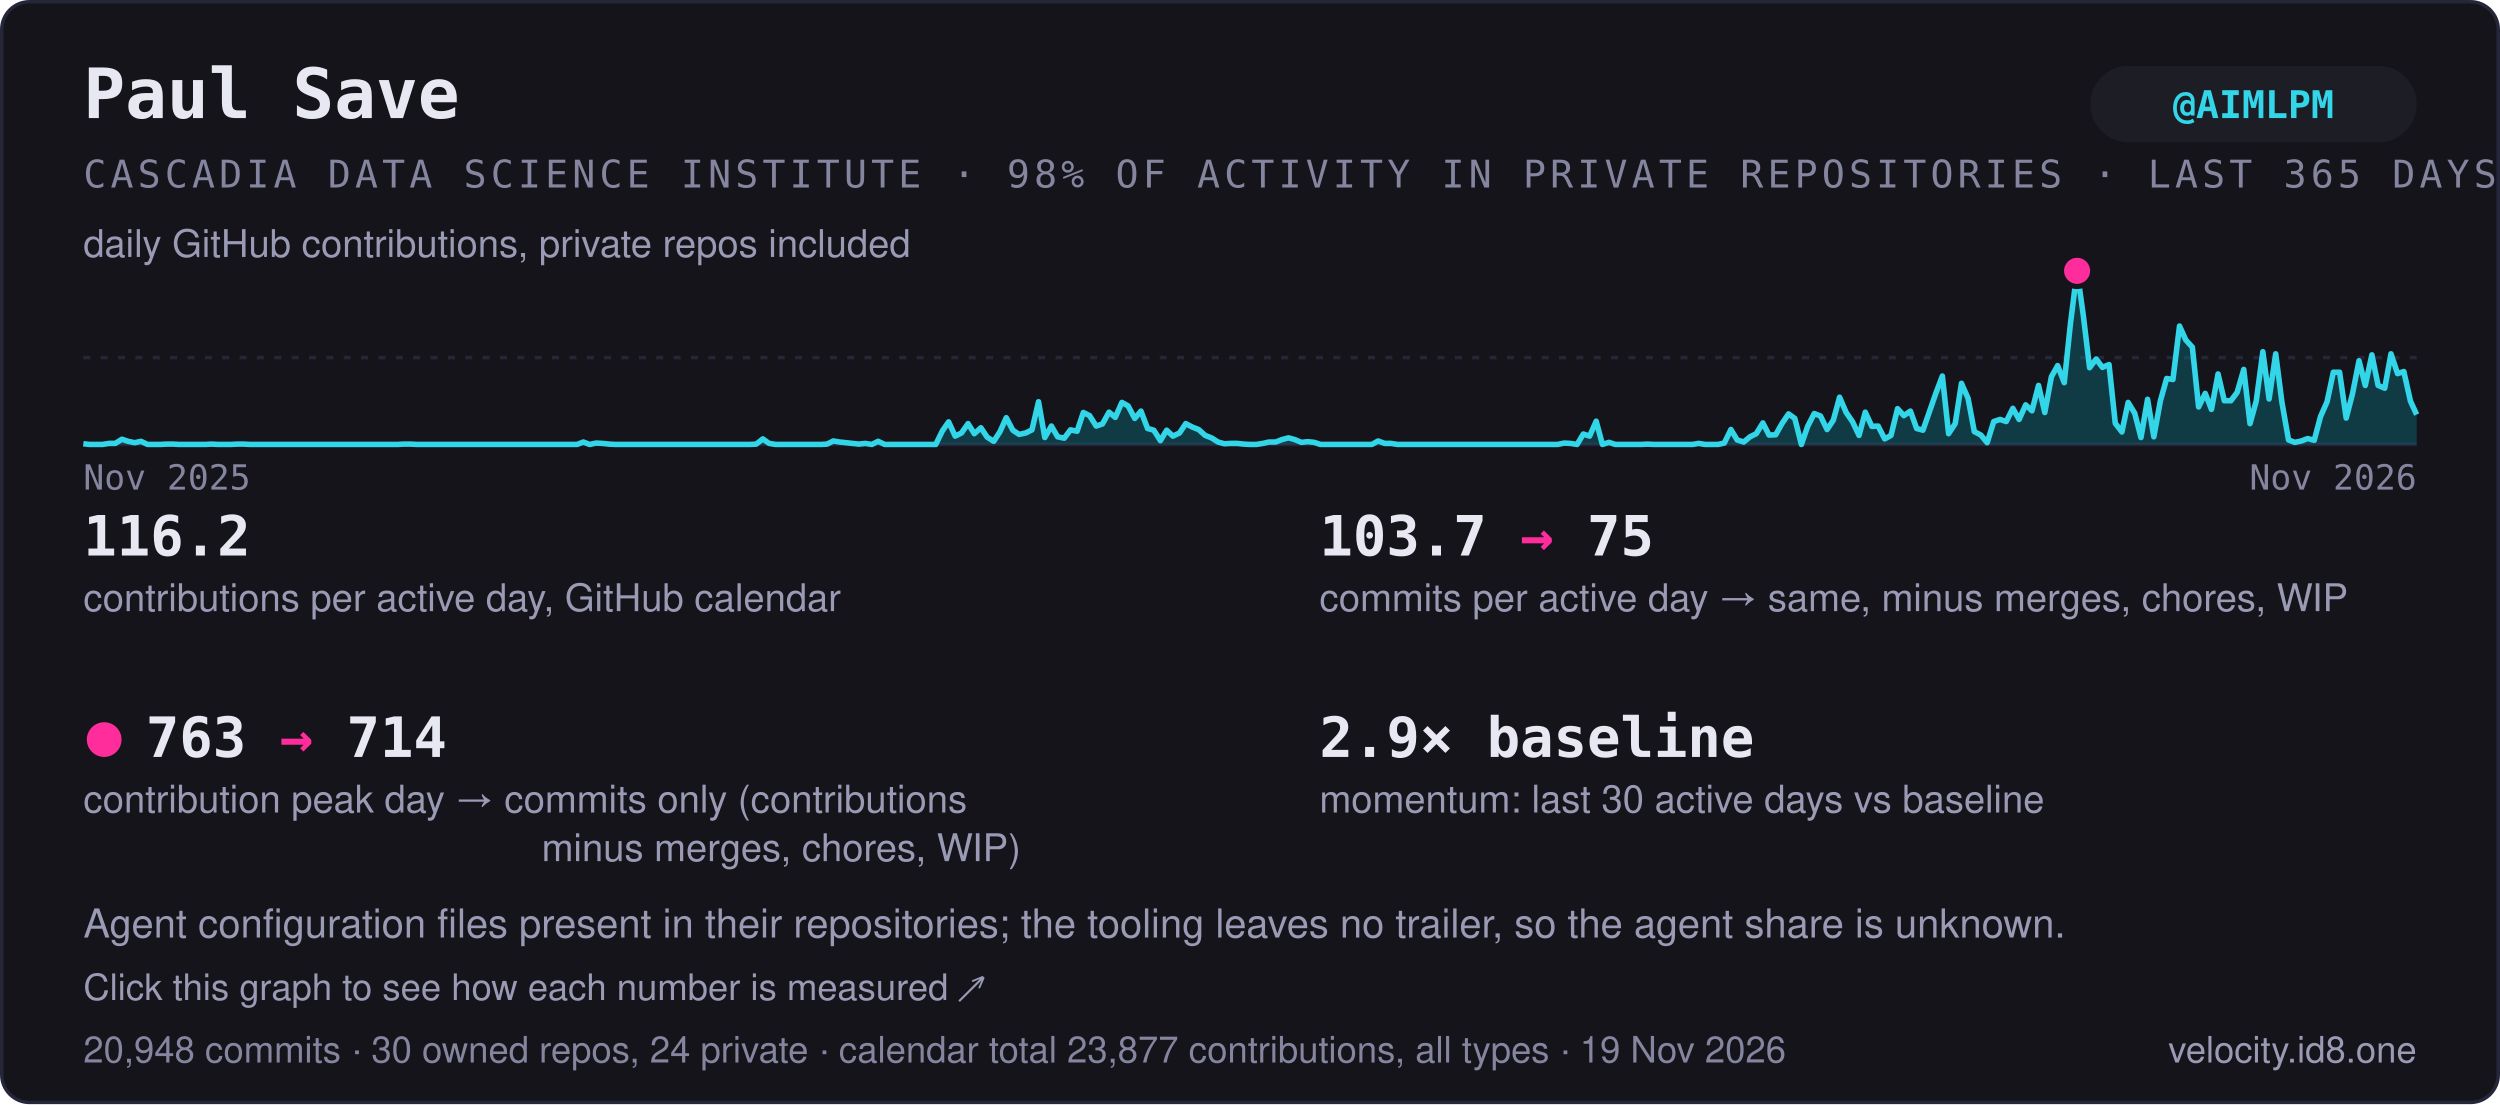
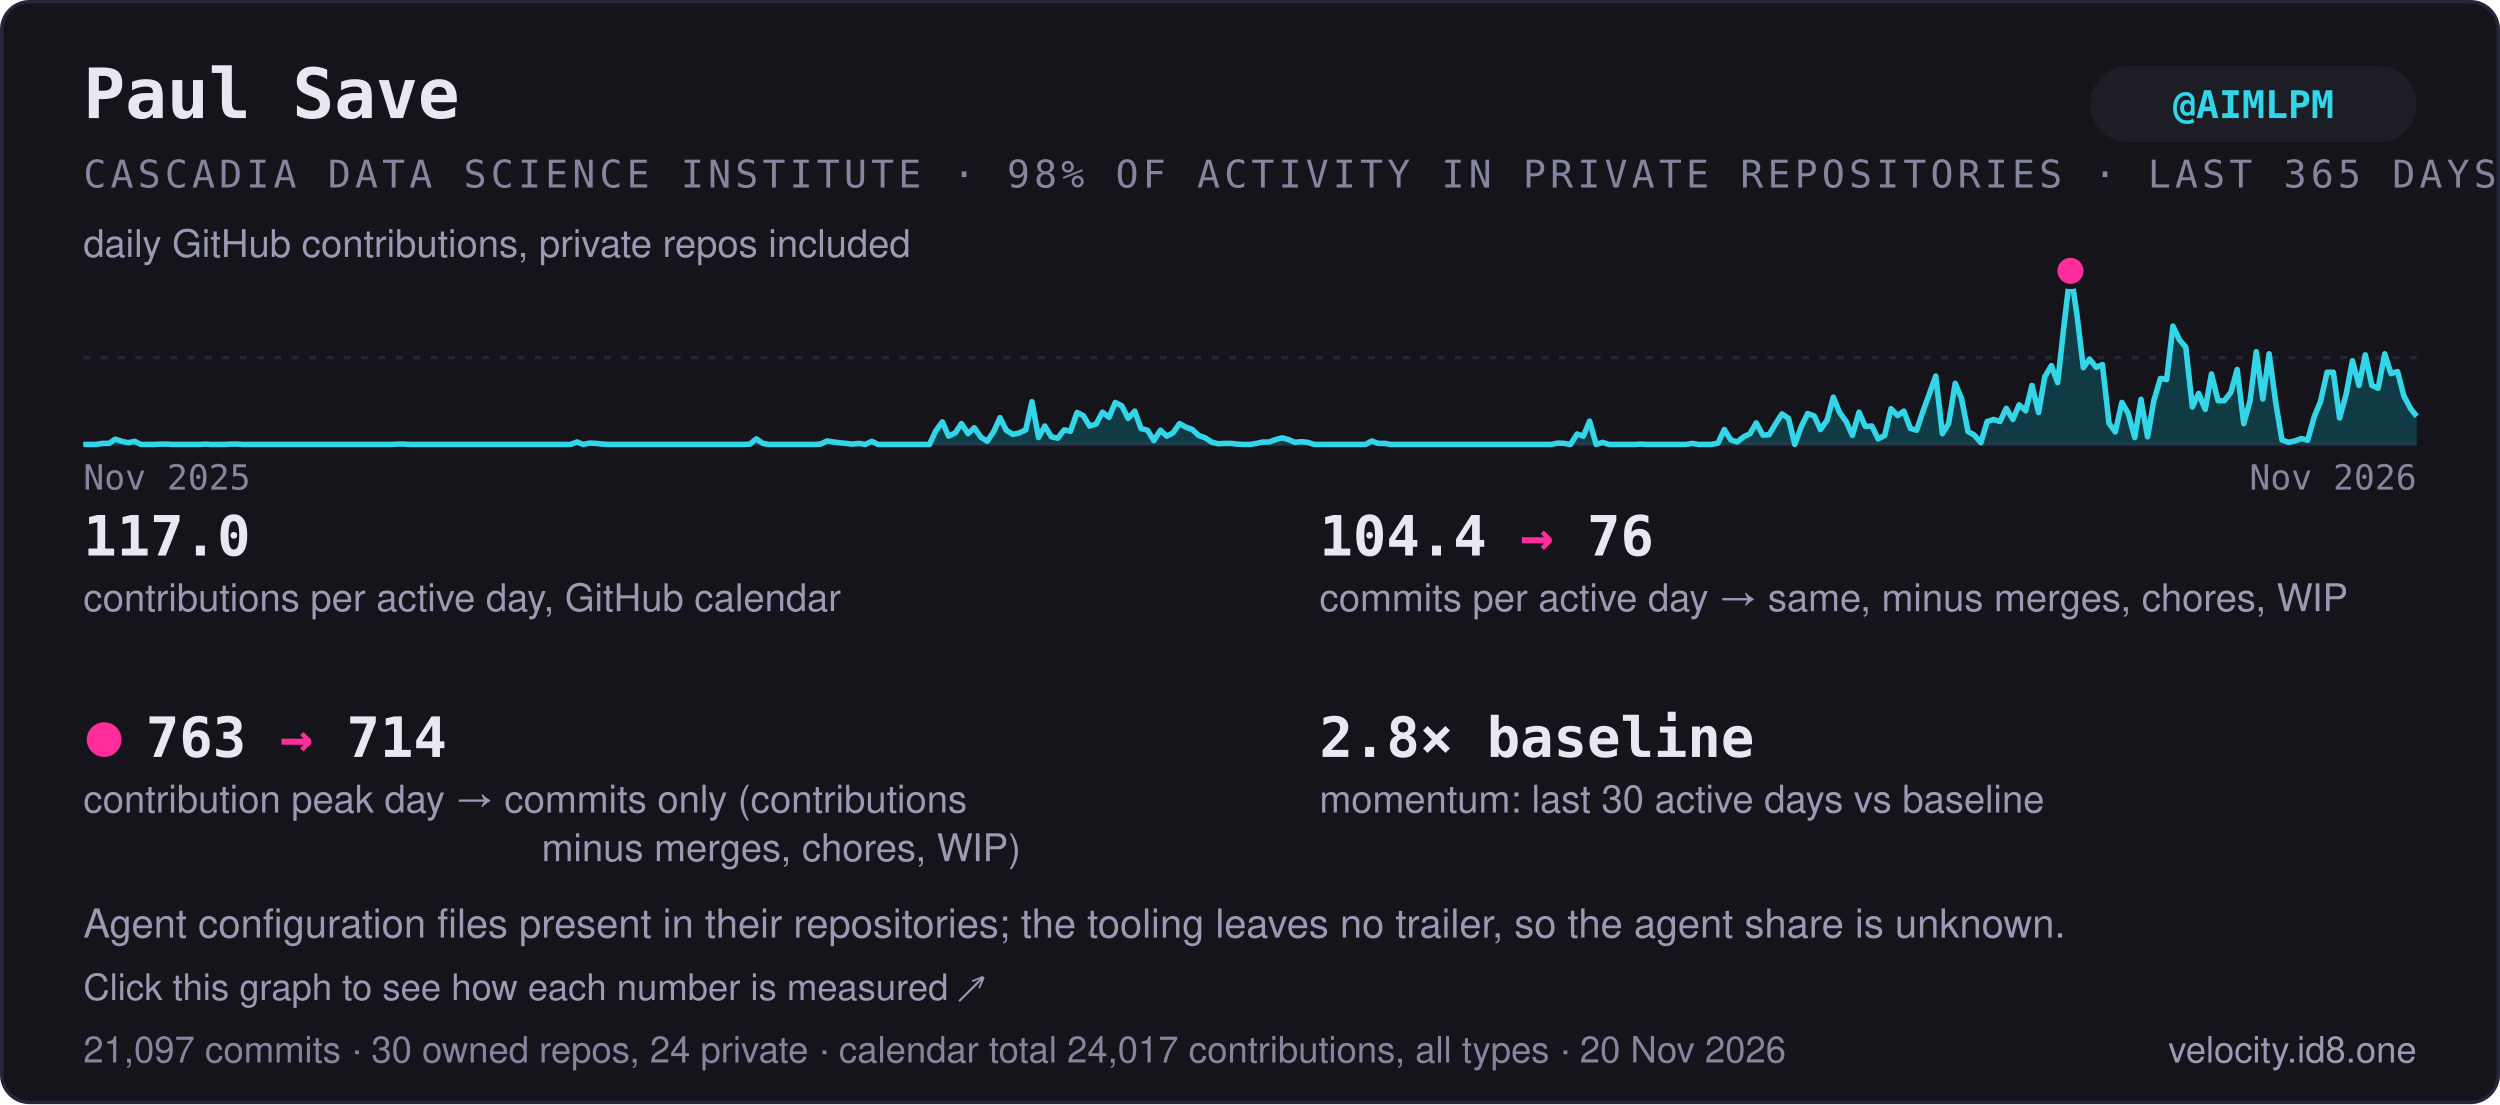
<svg xmlns="http://www.w3.org/2000/svg" width="720" height="318" viewBox="0 0 720 318" role="img" aria-label="Paul Save: Velocity Graph">
  <rect x="0.5" y="0.5" width="719" height="317" rx="8" fill="#14141A" stroke="#26263A" />
  <text x="24" y="34" font-family="Departure Mono, JetBrains Mono, ui-monospace, Menlo, monospace" font-size="20" font-weight="700" fill="#E8E8F2">Paul Save</text>
  <text x="24" y="54" font-family="Departure Mono, JetBrains Mono, ui-monospace, Menlo, monospace" font-size="11" letter-spacing="1.2" fill="#8585A0">CASCADIA DATA SCIENCE INSTITUTE · 98% OF ACTIVITY IN PRIVATE REPOSITORIES · LAST 365 DAYS</text>
  <rect x="602" y="19" width="94" height="22" rx="11" fill="#1D1D26" />
  <text x="649" y="34" text-anchor="middle" font-family="Departure Mono, JetBrains Mono, ui-monospace, Menlo, monospace" font-size="11" font-weight="600" fill="#33D6E8">@AIMLPM</text>
  <line x1="24" x2="696" y1="128" y2="128" stroke="#26263A" />
  <line x1="24" x2="696" y1="103.0" y2="103.0" stroke="#26263A" stroke-dasharray="2 3" />
-   <path d="M24.0,127.8 L25.8,128.0 L27.7,128.0 L29.5,128.0 L31.4,127.7 L33.2,127.7 L35.1,126.5 L36.9,127.1 L38.8,127.5 L40.6,127.1 L42.5,128.0 L44.3,128.0 L46.2,128.0 L48.0,127.9 L49.8,127.9 L51.7,128.0 L53.5,128.0 L55.4,128.0 L57.2,128.0 L59.1,128.0 L60.9,127.9 L62.8,128.0 L64.6,128.0 L66.5,128.0 L68.3,127.9 L70.2,127.9 L72.0,128.0 L73.8,128.0 L75.7,128.0 L77.5,128.0 L79.4,128.0 L81.2,128.0 L83.1,128.0 L84.9,128.0 L86.8,128.0 L88.6,128.0 L90.5,128.0 L92.3,128.0 L94.2,128.0 L96.0,128.0 L97.8,128.0 L99.7,128.0 L101.5,128.0 L103.4,128.0 L105.2,128.0 L107.1,128.0 L108.9,128.0 L110.8,128.0 L112.6,128.0 L114.5,128.0 L116.3,127.9 L118.2,127.9 L120.0,128.0 L121.8,128.0 L123.7,128.0 L125.5,128.0 L127.4,128.0 L129.2,128.0 L131.1,128.0 L132.9,128.0 L134.8,128.0 L136.6,128.0 L138.5,128.0 L140.3,128.0 L142.2,128.0 L144.0,128.0 L145.8,128.0 L147.7,128.0 L149.5,128.0 L151.4,128.0 L153.2,128.0 L155.1,128.0 L156.9,128.0 L158.8,128.0 L160.6,128.0 L162.5,128.0 L164.3,128.0 L166.2,128.0 L168.0,127.3 L169.8,128.0 L171.7,127.6 L173.5,127.7 L175.4,127.9 L177.2,128.0 L179.1,128.0 L180.9,128.0 L182.8,128.0 L184.6,128.0 L186.5,128.0 L188.3,128.0 L190.2,128.0 L192.0,128.0 L193.8,128.0 L195.7,128.0 L197.5,128.0 L199.4,128.0 L201.2,128.0 L203.1,128.0 L204.9,128.0 L206.8,128.0 L208.6,128.0 L210.5,128.0 L212.3,128.0 L214.2,128.0 L216.0,128.0 L217.8,127.9 L219.7,126.4 L221.5,127.7 L223.4,128.0 L225.2,128.0 L227.1,128.0 L228.9,128.0 L230.8,128.0 L232.6,128.0 L234.5,128.0 L236.3,128.0 L238.2,127.9 L240.0,127.0 L241.8,127.3 L243.7,127.5 L245.5,127.7 L247.4,127.9 L249.2,127.7 L251.1,128.0 L252.9,127.1 L254.8,128.0 L256.6,128.0 L258.5,128.0 L260.3,128.0 L262.2,128.0 L264.0,128.0 L265.8,128.0 L267.7,128.0 L269.5,128.0 L271.4,124.1 L273.2,121.5 L275.1,125.6 L276.9,124.7 L278.8,122.0 L280.6,124.9 L282.5,123.2 L284.3,125.9 L286.2,127.1 L288.0,124.3 L289.8,120.3 L291.7,123.9 L293.5,125.1 L295.4,124.7 L297.2,123.8 L299.1,115.7 L300.9,126.0 L302.8,122.7 L304.6,125.8 L306.5,126.2 L308.3,123.8 L310.2,124.2 L312.0,118.8 L313.8,119.7 L315.7,122.7 L317.5,122.1 L319.4,118.7 L321.2,120.2 L323.1,115.9 L324.9,116.9 L326.8,120.5 L328.6,118.4 L330.5,123.4 L332.3,123.9 L334.2,126.9 L336.0,123.9 L337.8,125.6 L339.7,124.7 L341.5,122.0 L343.4,123.0 L345.2,123.7 L347.1,125.4 L348.9,126.1 L350.8,127.3 L352.6,127.8 L354.5,127.7 L356.3,127.7 L358.2,127.9 L360.0,128.0 L361.8,128.0 L363.7,127.7 L365.5,127.3 L367.4,127.3 L369.2,126.6 L371.1,126.1 L372.9,126.6 L374.8,127.4 L376.6,127.2 L378.5,127.4 L380.3,128.0 L382.2,128.0 L384.0,128.0 L385.8,128.0 L387.7,128.0 L389.5,128.0 L391.4,128.0 L393.2,128.0 L395.1,128.0 L396.9,127.0 L398.8,127.7 L400.6,127.7 L402.5,128.0 L404.3,128.0 L406.2,128.0 L408.0,128.0 L409.8,128.0 L411.7,128.0 L413.5,128.0 L415.4,128.0 L417.2,128.0 L419.1,128.0 L420.9,128.0 L422.8,128.0 L424.6,128.0 L426.5,128.0 L428.3,128.0 L430.2,128.0 L432.0,128.0 L433.8,128.0 L435.7,128.0 L437.5,128.0 L439.4,128.0 L441.2,128.0 L443.1,128.0 L444.9,128.0 L446.8,128.0 L448.6,128.0 L450.5,127.6 L452.3,127.7 L454.2,128.0 L456.0,125.0 L457.8,125.6 L459.7,121.3 L461.5,128.0 L463.4,127.4 L465.2,128.0 L467.1,128.0 L468.9,128.0 L470.8,128.0 L472.6,128.0 L474.5,127.9 L476.3,128.0 L478.2,128.0 L480.0,128.0 L481.8,128.0 L483.7,128.0 L485.5,128.0 L487.4,128.0 L489.2,127.7 L491.1,128.0 L492.9,128.0 L494.8,128.0 L496.6,127.6 L498.5,123.7 L500.3,126.7 L502.2,127.3 L504.0,125.8 L505.8,124.9 L507.7,121.8 L509.5,125.3 L511.4,125.2 L513.2,122.0 L515.1,119.2 L516.9,120.5 L518.8,128.0 L520.6,122.8 L522.5,119.1 L524.3,119.8 L526.2,123.7 L528.0,121.0 L529.8,114.4 L531.7,118.8 L533.5,121.4 L535.4,125.4 L537.2,118.7 L539.1,122.8 L540.9,122.7 L542.8,126.4 L544.6,125.4 L546.5,117.7 L548.3,119.7 L550.2,118.4 L552.0,123.4 L553.8,123.9 L555.7,118.5 L557.5,113.3 L559.4,108.3 L561.2,124.9 L563.1,122.0 L564.9,110.4 L566.8,114.7 L568.6,124.3 L570.5,125.3 L572.3,127.5 L574.2,121.4 L576.0,120.8 L577.8,121.4 L579.7,117.6 L581.5,120.8 L583.4,116.6 L585.2,118.3 L587.1,111.0 L588.9,118.8 L590.8,108.5 L592.6,105.3 L594.5,110.2 L596.3,93.1 L598.2,78.0 L600.0,90.9 L601.8,105.9 L603.7,103.4 L605.5,105.8 L607.4,105.0 L609.2,121.9 L611.1,124.4 L612.9,115.9 L614.8,119.0 L616.6,126.0 L618.5,115.0 L620.3,125.8 L622.2,115.4 L624.0,109.0 L625.8,109.3 L627.7,93.9 L629.5,97.9 L631.4,100.0 L633.2,117.2 L635.1,113.3 L636.9,117.9 L638.8,107.7 L640.6,115.4 L642.5,115.4 L644.3,113.0 L646.2,106.4 L648.0,122.0 L649.8,115.5 L651.7,101.3 L653.5,114.9 L655.4,101.9 L657.2,115.9 L659.1,126.7 L660.9,127.4 L662.8,127.0 L664.6,126.3 L666.5,126.8 L668.3,120.0 L670.2,115.7 L672.0,107.2 L673.8,107.2 L675.7,120.4 L677.5,113.5 L679.4,103.9 L681.2,111.0 L683.1,102.2 L684.9,111.0 L686.8,111.8 L688.6,101.9 L690.5,107.6 L692.3,107.0 L694.2,115.5 L696.0,119.4 L696.0,128 L24,128 Z" fill="#0F6B78" fill-opacity="0.45" />
-   <path d="M24.0,127.8 L25.8,128.0 L27.7,128.0 L29.5,128.0 L31.4,127.7 L33.2,127.7 L35.1,126.5 L36.9,127.1 L38.8,127.5 L40.6,127.1 L42.5,128.0 L44.3,128.0 L46.2,128.0 L48.0,127.9 L49.8,127.9 L51.7,128.0 L53.5,128.0 L55.4,128.0 L57.2,128.0 L59.1,128.0 L60.9,127.9 L62.8,128.0 L64.6,128.0 L66.5,128.0 L68.3,127.9 L70.2,127.9 L72.0,128.0 L73.8,128.0 L75.7,128.0 L77.5,128.0 L79.4,128.0 L81.2,128.0 L83.1,128.0 L84.9,128.0 L86.8,128.0 L88.6,128.0 L90.5,128.0 L92.3,128.0 L94.2,128.0 L96.0,128.0 L97.8,128.0 L99.7,128.0 L101.5,128.0 L103.4,128.0 L105.2,128.0 L107.1,128.0 L108.9,128.0 L110.8,128.0 L112.6,128.0 L114.5,128.0 L116.3,127.9 L118.2,127.9 L120.0,128.0 L121.8,128.0 L123.7,128.0 L125.5,128.0 L127.4,128.0 L129.2,128.0 L131.1,128.0 L132.9,128.0 L134.8,128.0 L136.6,128.0 L138.5,128.0 L140.3,128.0 L142.2,128.0 L144.0,128.0 L145.8,128.0 L147.7,128.0 L149.5,128.0 L151.4,128.0 L153.2,128.0 L155.1,128.0 L156.9,128.0 L158.8,128.0 L160.6,128.0 L162.5,128.0 L164.3,128.0 L166.2,128.0 L168.0,127.3 L169.8,128.0 L171.7,127.6 L173.5,127.7 L175.4,127.9 L177.2,128.0 L179.1,128.0 L180.9,128.0 L182.8,128.0 L184.6,128.0 L186.5,128.0 L188.3,128.0 L190.2,128.0 L192.0,128.0 L193.8,128.0 L195.7,128.0 L197.5,128.0 L199.4,128.0 L201.2,128.0 L203.1,128.0 L204.9,128.0 L206.8,128.0 L208.6,128.0 L210.5,128.0 L212.3,128.0 L214.2,128.0 L216.0,128.0 L217.8,127.9 L219.7,126.4 L221.5,127.7 L223.4,128.0 L225.2,128.0 L227.1,128.0 L228.9,128.0 L230.8,128.0 L232.6,128.0 L234.5,128.0 L236.3,128.0 L238.2,127.9 L240.0,127.0 L241.8,127.3 L243.7,127.5 L245.5,127.7 L247.4,127.9 L249.2,127.7 L251.1,128.0 L252.9,127.1 L254.8,128.0 L256.6,128.0 L258.5,128.0 L260.3,128.0 L262.2,128.0 L264.0,128.0 L265.8,128.0 L267.7,128.0 L269.5,128.0 L271.4,124.1 L273.2,121.5 L275.1,125.6 L276.9,124.7 L278.8,122.0 L280.6,124.9 L282.5,123.2 L284.3,125.9 L286.2,127.1 L288.0,124.3 L289.8,120.3 L291.7,123.9 L293.5,125.1 L295.4,124.7 L297.2,123.8 L299.1,115.7 L300.9,126.0 L302.8,122.7 L304.6,125.8 L306.5,126.2 L308.3,123.8 L310.2,124.2 L312.0,118.8 L313.8,119.7 L315.7,122.7 L317.5,122.1 L319.4,118.7 L321.2,120.2 L323.1,115.9 L324.9,116.9 L326.8,120.5 L328.6,118.4 L330.5,123.4 L332.3,123.9 L334.2,126.9 L336.0,123.9 L337.8,125.6 L339.7,124.7 L341.5,122.0 L343.4,123.0 L345.2,123.7 L347.1,125.4 L348.9,126.1 L350.8,127.3 L352.6,127.8 L354.5,127.7 L356.3,127.7 L358.2,127.9 L360.0,128.0 L361.8,128.0 L363.7,127.7 L365.5,127.3 L367.4,127.3 L369.2,126.6 L371.1,126.1 L372.9,126.6 L374.8,127.4 L376.6,127.2 L378.5,127.4 L380.3,128.0 L382.2,128.0 L384.0,128.0 L385.8,128.0 L387.7,128.0 L389.5,128.0 L391.4,128.0 L393.2,128.0 L395.1,128.0 L396.9,127.0 L398.8,127.7 L400.6,127.7 L402.5,128.0 L404.3,128.0 L406.2,128.0 L408.0,128.0 L409.8,128.0 L411.7,128.0 L413.5,128.0 L415.4,128.0 L417.2,128.0 L419.1,128.0 L420.9,128.0 L422.8,128.0 L424.6,128.0 L426.5,128.0 L428.3,128.0 L430.2,128.0 L432.0,128.0 L433.8,128.0 L435.7,128.0 L437.5,128.0 L439.4,128.0 L441.2,128.0 L443.1,128.0 L444.9,128.0 L446.8,128.0 L448.6,128.0 L450.5,127.6 L452.3,127.7 L454.2,128.0 L456.0,125.0 L457.8,125.6 L459.7,121.3 L461.5,128.0 L463.4,127.4 L465.2,128.0 L467.1,128.0 L468.9,128.0 L470.8,128.0 L472.6,128.0 L474.5,127.9 L476.3,128.0 L478.2,128.0 L480.0,128.0 L481.8,128.0 L483.7,128.0 L485.5,128.0 L487.4,128.0 L489.2,127.7 L491.1,128.0 L492.9,128.0 L494.8,128.0 L496.6,127.6 L498.5,123.7 L500.3,126.7 L502.2,127.3 L504.0,125.8 L505.8,124.9 L507.7,121.8 L509.5,125.3 L511.4,125.2 L513.2,122.0 L515.1,119.2 L516.9,120.5 L518.8,128.0 L520.6,122.8 L522.5,119.1 L524.3,119.8 L526.2,123.7 L528.0,121.0 L529.8,114.4 L531.7,118.8 L533.5,121.4 L535.4,125.4 L537.2,118.7 L539.1,122.8 L540.9,122.7 L542.8,126.4 L544.6,125.4 L546.5,117.7 L548.3,119.7 L550.2,118.4 L552.0,123.4 L553.8,123.9 L555.7,118.5 L557.5,113.3 L559.4,108.3 L561.2,124.9 L563.1,122.0 L564.9,110.4 L566.8,114.7 L568.6,124.3 L570.5,125.3 L572.3,127.5 L574.2,121.4 L576.0,120.8 L577.8,121.4 L579.7,117.6 L581.5,120.8 L583.4,116.6 L585.2,118.3 L587.1,111.0 L588.9,118.8 L590.8,108.5 L592.6,105.3 L594.5,110.2 L596.3,93.1 L598.2,78.0 L600.0,90.9 L601.8,105.9 L603.7,103.4 L605.5,105.8 L607.4,105.0 L609.2,121.9 L611.1,124.4 L612.9,115.9 L614.8,119.0 L616.6,126.0 L618.5,115.0 L620.3,125.8 L622.2,115.4 L624.0,109.0 L625.8,109.3 L627.7,93.9 L629.5,97.9 L631.4,100.0 L633.2,117.2 L635.1,113.3 L636.9,117.9 L638.8,107.7 L640.6,115.4 L642.5,115.4 L644.3,113.0 L646.2,106.4 L648.0,122.0 L649.8,115.5 L651.7,101.3 L653.5,114.9 L655.4,101.9 L657.2,115.9 L659.1,126.7 L660.9,127.4 L662.8,127.0 L664.6,126.3 L666.5,126.8 L668.3,120.0 L670.2,115.7 L672.0,107.2 L673.8,107.2 L675.7,120.4 L677.5,113.5 L679.4,103.9 L681.2,111.0 L683.1,102.2 L684.9,111.0 L686.8,111.8 L688.6,101.9 L690.5,107.6 L692.3,107.0 L694.2,115.5 L696.0,119.4" fill="none" stroke="#33D6E8" stroke-width="1.6" stroke-linejoin="round" />
-   <circle cx="598.2" cy="78.0" r="4.5" fill="#FF2D9C" stroke="#14141A" stroke-width="1.5" />
+   <path d="M24.0,128.0 L25.8,128.0 L27.7,128.0 L29.5,127.7 L31.4,127.7 L33.2,126.5 L35.1,127.1 L36.9,127.5 L38.8,127.1 L40.6,128.0 L42.5,128.0 L44.3,128.0 L46.2,127.9 L48.0,127.9 L49.8,128.0 L51.7,128.0 L53.5,128.0 L55.4,128.0 L57.2,128.0 L59.1,127.9 L60.9,128.0 L62.8,128.0 L64.6,128.0 L66.5,127.9 L68.3,127.9 L70.2,128.0 L72.0,128.0 L73.8,128.0 L75.7,128.0 L77.5,128.0 L79.4,128.0 L81.2,128.0 L83.1,128.0 L84.9,128.0 L86.8,128.0 L88.6,128.0 L90.5,128.0 L92.3,128.0 L94.2,128.0 L96.0,128.0 L97.8,128.0 L99.7,128.0 L101.5,128.0 L103.4,128.0 L105.2,128.0 L107.1,128.0 L108.9,128.0 L110.8,128.0 L112.6,128.0 L114.5,127.9 L116.3,127.9 L118.2,128.0 L120.0,128.0 L121.8,128.0 L123.7,128.0 L125.5,128.0 L127.4,128.0 L129.2,128.0 L131.1,128.0 L132.9,128.0 L134.8,128.0 L136.6,128.0 L138.5,128.0 L140.3,128.0 L142.2,128.0 L144.0,128.0 L145.8,128.0 L147.7,128.0 L149.5,128.0 L151.4,128.0 L153.2,128.0 L155.1,128.0 L156.9,128.0 L158.8,128.0 L160.6,128.0 L162.5,128.0 L164.3,128.0 L166.2,127.3 L168.0,128.0 L169.8,127.6 L171.7,127.7 L173.5,127.9 L175.4,128.0 L177.2,128.0 L179.1,128.0 L180.9,128.0 L182.8,128.0 L184.6,128.0 L186.5,128.0 L188.3,128.0 L190.2,128.0 L192.0,128.0 L193.8,128.0 L195.7,128.0 L197.5,128.0 L199.4,128.0 L201.2,128.0 L203.1,128.0 L204.9,128.0 L206.8,128.0 L208.6,128.0 L210.5,128.0 L212.3,128.0 L214.2,128.0 L216.0,127.9 L217.8,126.4 L219.7,127.7 L221.5,128.0 L223.4,128.0 L225.2,128.0 L227.1,128.0 L228.9,128.0 L230.8,128.0 L232.6,128.0 L234.5,128.0 L236.3,127.9 L238.2,127.0 L240.0,127.3 L241.8,127.5 L243.7,127.7 L245.5,127.9 L247.4,127.7 L249.2,128.0 L251.1,127.1 L252.9,128.0 L254.8,128.0 L256.6,128.0 L258.5,128.0 L260.3,128.0 L262.2,128.0 L264.0,128.0 L265.8,128.0 L267.7,128.0 L269.5,124.1 L271.4,121.5 L273.2,125.6 L275.1,124.7 L276.9,122.0 L278.8,124.9 L280.6,123.2 L282.5,125.9 L284.3,127.1 L286.2,124.3 L288.0,120.3 L289.8,123.9 L291.7,125.1 L293.5,124.7 L295.4,123.8 L297.2,115.7 L299.1,126.0 L300.9,122.7 L302.8,125.8 L304.6,126.2 L306.5,123.8 L308.3,124.2 L310.2,118.8 L312.0,119.7 L313.8,122.7 L315.7,122.1 L317.5,118.7 L319.4,120.2 L321.2,115.9 L323.1,116.9 L324.9,120.5 L326.8,118.4 L328.6,123.4 L330.5,123.9 L332.3,126.9 L334.2,123.9 L336.0,125.6 L337.8,124.7 L339.7,122.0 L341.5,123.0 L343.4,123.7 L345.2,125.4 L347.1,126.1 L348.9,127.3 L350.8,127.8 L352.6,127.7 L354.5,127.7 L356.3,127.9 L358.2,128.0 L360.0,128.0 L361.8,127.7 L363.7,127.3 L365.5,127.3 L367.4,126.6 L369.2,126.1 L371.1,126.6 L372.9,127.4 L374.8,127.2 L376.6,127.4 L378.5,128.0 L380.3,128.0 L382.2,128.0 L384.0,128.0 L385.8,128.0 L387.7,128.0 L389.5,128.0 L391.4,128.0 L393.2,128.0 L395.1,127.0 L396.9,127.7 L398.8,127.7 L400.6,128.0 L402.5,128.0 L404.3,128.0 L406.2,128.0 L408.0,128.0 L409.8,128.0 L411.7,128.0 L413.5,128.0 L415.4,128.0 L417.2,128.0 L419.1,128.0 L420.9,128.0 L422.8,128.0 L424.6,128.0 L426.5,128.0 L428.3,128.0 L430.2,128.0 L432.0,128.0 L433.8,128.0 L435.7,128.0 L437.5,128.0 L439.4,128.0 L441.2,128.0 L443.1,128.0 L444.9,128.0 L446.8,128.0 L448.6,127.6 L450.5,127.7 L452.3,128.0 L454.2,125.0 L456.0,125.6 L457.8,121.3 L459.7,128.0 L461.5,127.4 L463.4,128.0 L465.2,128.0 L467.1,128.0 L468.9,128.0 L470.8,128.0 L472.6,127.9 L474.5,128.0 L476.3,128.0 L478.2,128.0 L480.0,128.0 L481.8,128.0 L483.7,128.0 L485.5,128.0 L487.4,127.7 L489.2,128.0 L491.1,128.0 L492.9,128.0 L494.8,127.6 L496.6,123.7 L498.5,126.7 L500.3,127.3 L502.2,125.8 L504.0,124.9 L505.8,121.8 L507.7,125.3 L509.5,125.2 L511.4,122.0 L513.2,119.2 L515.1,120.5 L516.9,128.0 L518.8,122.8 L520.6,119.1 L522.5,119.8 L524.3,123.7 L526.2,121.0 L528.0,114.4 L529.8,118.8 L531.7,121.4 L533.5,125.4 L535.4,118.7 L537.2,122.8 L539.1,122.7 L540.9,126.4 L542.8,125.4 L544.6,117.7 L546.5,119.7 L548.3,118.4 L550.2,123.4 L552.0,123.9 L553.8,118.5 L555.7,113.3 L557.5,108.3 L559.4,124.9 L561.2,122.0 L563.1,110.4 L564.9,114.7 L566.8,124.3 L568.6,125.3 L570.5,127.5 L572.3,121.4 L574.2,120.8 L576.0,121.4 L577.8,117.6 L579.7,120.8 L581.5,116.6 L583.4,118.3 L585.2,111.0 L587.1,118.8 L588.9,108.5 L590.8,105.3 L592.6,110.2 L594.5,93.1 L596.3,78.0 L598.2,90.9 L600.0,105.9 L601.8,103.4 L603.7,105.8 L605.5,105.0 L607.4,121.9 L609.2,124.4 L611.1,115.9 L612.9,119.0 L614.8,126.0 L616.6,115.0 L618.5,125.8 L620.3,115.4 L622.2,109.0 L624.0,109.3 L625.8,93.9 L627.7,97.9 L629.5,100.0 L631.4,117.2 L633.2,113.3 L635.1,117.9 L636.9,107.7 L638.8,115.4 L640.6,115.4 L642.5,113.0 L644.3,106.4 L646.2,122.0 L648.0,115.5 L649.8,101.3 L651.7,114.9 L653.5,101.9 L655.4,115.9 L657.2,126.7 L659.1,127.4 L660.9,127.0 L662.8,126.3 L664.6,126.8 L666.5,120.0 L668.3,115.7 L670.2,107.2 L672.0,107.2 L673.8,120.4 L675.7,113.5 L677.5,103.9 L679.4,111.0 L681.2,102.2 L683.1,111.0 L684.9,111.8 L686.8,101.9 L688.6,107.6 L690.5,107.0 L692.3,114.0 L694.2,117.6 L696.0,119.9 L696.0,128 L24,128 Z" fill="#0F6B78" fill-opacity="0.45" />
+   <path d="M24.0,128.0 L25.8,128.0 L27.7,128.0 L29.5,127.7 L31.4,127.7 L33.2,126.5 L35.1,127.1 L36.9,127.5 L38.8,127.1 L40.6,128.0 L42.5,128.0 L44.3,128.0 L46.2,127.9 L48.0,127.9 L49.8,128.0 L51.7,128.0 L53.5,128.0 L55.4,128.0 L57.2,128.0 L59.1,127.9 L60.9,128.0 L62.8,128.0 L64.6,128.0 L66.5,127.9 L68.3,127.9 L70.2,128.0 L72.0,128.0 L73.8,128.0 L75.7,128.0 L77.5,128.0 L79.4,128.0 L81.2,128.0 L83.1,128.0 L84.9,128.0 L86.8,128.0 L88.6,128.0 L90.5,128.0 L92.3,128.0 L94.2,128.0 L96.0,128.0 L97.8,128.0 L99.7,128.0 L101.5,128.0 L103.4,128.0 L105.2,128.0 L107.1,128.0 L108.9,128.0 L110.8,128.0 L112.6,128.0 L114.5,127.9 L116.3,127.9 L118.2,128.0 L120.0,128.0 L121.8,128.0 L123.7,128.0 L125.5,128.0 L127.4,128.0 L129.2,128.0 L131.1,128.0 L132.9,128.0 L134.8,128.0 L136.6,128.0 L138.5,128.0 L140.3,128.0 L142.2,128.0 L144.0,128.0 L145.8,128.0 L147.7,128.0 L149.5,128.0 L151.4,128.0 L153.2,128.0 L155.1,128.0 L156.9,128.0 L158.8,128.0 L160.6,128.0 L162.5,128.0 L164.3,128.0 L166.2,127.3 L168.0,128.0 L169.8,127.6 L171.7,127.7 L173.5,127.9 L175.4,128.0 L177.2,128.0 L179.1,128.0 L180.9,128.0 L182.8,128.0 L184.6,128.0 L186.5,128.0 L188.3,128.0 L190.2,128.0 L192.0,128.0 L193.8,128.0 L195.7,128.0 L197.5,128.0 L199.4,128.0 L201.2,128.0 L203.1,128.0 L204.9,128.0 L206.8,128.0 L208.6,128.0 L210.5,128.0 L212.3,128.0 L214.2,128.0 L216.0,127.9 L217.8,126.4 L219.7,127.7 L221.5,128.0 L223.4,128.0 L225.2,128.0 L227.1,128.0 L228.9,128.0 L230.8,128.0 L232.6,128.0 L234.5,128.0 L236.3,127.9 L238.2,127.0 L240.0,127.3 L241.8,127.5 L243.7,127.7 L245.5,127.9 L247.4,127.7 L249.2,128.0 L251.1,127.1 L252.9,128.0 L254.8,128.0 L256.6,128.0 L258.5,128.0 L260.3,128.0 L262.2,128.0 L264.0,128.0 L265.8,128.0 L267.7,128.0 L269.5,124.1 L271.4,121.5 L273.2,125.6 L275.1,124.7 L276.9,122.0 L278.8,124.9 L280.6,123.2 L282.5,125.9 L284.3,127.1 L286.2,124.3 L288.0,120.3 L289.8,123.9 L291.7,125.1 L293.5,124.7 L295.4,123.8 L297.2,115.7 L299.1,126.0 L300.9,122.7 L302.8,125.8 L304.6,126.2 L306.5,123.8 L308.3,124.2 L310.2,118.8 L312.0,119.7 L313.8,122.7 L315.7,122.1 L317.5,118.7 L319.4,120.2 L321.2,115.9 L323.1,116.9 L324.9,120.5 L326.8,118.4 L328.6,123.4 L330.5,123.9 L332.3,126.9 L334.2,123.9 L336.0,125.6 L337.8,124.7 L339.7,122.0 L341.5,123.0 L343.4,123.7 L345.2,125.4 L347.1,126.1 L348.9,127.3 L350.8,127.8 L352.6,127.7 L354.5,127.7 L356.3,127.9 L358.2,128.0 L360.0,128.0 L361.8,127.7 L363.7,127.3 L365.5,127.3 L367.4,126.6 L369.2,126.1 L371.1,126.6 L372.9,127.4 L374.8,127.2 L376.6,127.4 L378.5,128.0 L380.3,128.0 L382.2,128.0 L384.0,128.0 L385.8,128.0 L387.7,128.0 L389.5,128.0 L391.4,128.0 L393.2,128.0 L395.1,127.0 L396.9,127.7 L398.8,127.7 L400.6,128.0 L402.5,128.0 L404.3,128.0 L406.2,128.0 L408.0,128.0 L409.8,128.0 L411.7,128.0 L413.5,128.0 L415.4,128.0 L417.2,128.0 L419.1,128.0 L420.9,128.0 L422.8,128.0 L424.6,128.0 L426.5,128.0 L428.3,128.0 L430.2,128.0 L432.0,128.0 L433.8,128.0 L435.7,128.0 L437.5,128.0 L439.4,128.0 L441.2,128.0 L443.1,128.0 L444.9,128.0 L446.8,128.0 L448.6,127.6 L450.5,127.7 L452.3,128.0 L454.2,125.0 L456.0,125.6 L457.8,121.3 L459.7,128.0 L461.5,127.4 L463.4,128.0 L465.2,128.0 L467.1,128.0 L468.9,128.0 L470.8,128.0 L472.6,127.9 L474.5,128.0 L476.3,128.0 L478.2,128.0 L480.0,128.0 L481.8,128.0 L483.7,128.0 L485.5,128.0 L487.4,127.7 L489.2,128.0 L491.1,128.0 L492.9,128.0 L494.8,127.6 L496.6,123.7 L498.5,126.7 L500.3,127.3 L502.2,125.8 L504.0,124.9 L505.8,121.8 L507.7,125.3 L509.5,125.2 L511.4,122.0 L513.2,119.2 L515.1,120.5 L516.9,128.0 L518.8,122.8 L520.6,119.1 L522.5,119.8 L524.3,123.7 L526.2,121.0 L528.0,114.4 L529.8,118.8 L531.7,121.4 L533.5,125.4 L535.4,118.7 L537.2,122.8 L539.1,122.7 L540.9,126.4 L542.8,125.4 L544.6,117.7 L546.5,119.7 L548.3,118.4 L550.2,123.4 L552.0,123.9 L553.8,118.5 L555.7,113.3 L557.5,108.3 L559.4,124.9 L561.2,122.0 L563.1,110.4 L564.9,114.7 L566.8,124.3 L568.6,125.3 L570.5,127.5 L572.3,121.4 L574.2,120.8 L576.0,121.4 L577.8,117.6 L579.7,120.8 L581.5,116.6 L583.4,118.3 L585.2,111.0 L587.1,118.8 L588.9,108.5 L590.8,105.3 L592.6,110.2 L594.5,93.1 L596.3,78.0 L598.2,90.9 L600.0,105.9 L601.8,103.4 L603.7,105.8 L605.5,105.0 L607.4,121.9 L609.2,124.4 L611.1,115.9 L612.9,119.0 L614.8,126.0 L616.6,115.0 L618.5,125.8 L620.3,115.4 L622.2,109.0 L624.0,109.3 L625.8,93.9 L627.7,97.9 L629.5,100.0 L631.4,117.2 L633.2,113.3 L635.1,117.9 L636.9,107.7 L638.8,115.4 L640.6,115.4 L642.5,113.0 L644.3,106.4 L646.2,122.0 L648.0,115.5 L649.8,101.3 L651.7,114.9 L653.5,101.9 L655.4,115.9 L657.2,126.7 L659.1,127.4 L660.9,127.0 L662.8,126.3 L664.6,126.8 L666.5,120.0 L668.3,115.7 L670.2,107.2 L672.0,107.2 L673.8,120.4 L675.7,113.5 L677.5,103.9 L679.4,111.0 L681.2,102.2 L683.1,111.0 L684.9,111.8 L686.8,101.9 L688.6,107.6 L690.5,107.0 L692.3,114.0 L694.2,117.6 L696.0,119.9" fill="none" stroke="#33D6E8" stroke-width="1.6" stroke-linejoin="round" />
+   <circle cx="596.3" cy="78.0" r="4.5" fill="#FF2D9C" stroke="#14141A" stroke-width="1.5" />
  <text x="24" y="141" font-family="Departure Mono, JetBrains Mono, ui-monospace, Menlo, monospace" font-size="10" fill="#8585A0">Nov 2025</text>
  <text x="696" y="141" text-anchor="end" font-family="Departure Mono, JetBrains Mono, ui-monospace, Menlo, monospace" font-size="10" fill="#8585A0">Nov 2026</text>
  <text x="24" y="74" font-family="-apple-system, BlinkMacSystemFont, 'Segoe UI', Helvetica, Arial, sans-serif" font-size="11" fill="#9A9AB5">daily GitHub contributions, private repos included</text>
-   <text x="24" y="160" font-family="Departure Mono, JetBrains Mono, ui-monospace, Menlo, monospace" font-size="16" font-weight="600" fill="#E8E8F2">116.2</text>
+   <text x="24" y="160" font-family="Departure Mono, JetBrains Mono, ui-monospace, Menlo, monospace" font-size="16" font-weight="600" fill="#E8E8F2">117.0</text>
  <text x="24" y="176" font-family="-apple-system, BlinkMacSystemFont, 'Segoe UI', Helvetica, Arial, sans-serif" font-size="11" fill="#9A9AB5">contributions per active day, GitHub calendar</text>
-   <text x="380" y="160" font-family="Departure Mono, JetBrains Mono, ui-monospace, Menlo, monospace" font-size="16" font-weight="600" fill="#E8E8F2">103.7 <tspan fill="#FF2D9C">→</tspan> 75</text>
+   <text x="380" y="160" font-family="Departure Mono, JetBrains Mono, ui-monospace, Menlo, monospace" font-size="16" font-weight="600" fill="#E8E8F2">104.4 <tspan fill="#FF2D9C">→</tspan> 76</text>
  <text x="380" y="176" font-family="-apple-system, BlinkMacSystemFont, 'Segoe UI', Helvetica, Arial, sans-serif" font-size="11" fill="#9A9AB5">commits per active day → same, minus merges, chores, WIP</text>
  <circle cx="30" cy="213" r="5" fill="#FF2D9C" />
  <text x="42" y="218" font-family="Departure Mono, JetBrains Mono, ui-monospace, Menlo, monospace" font-size="16" font-weight="600" fill="#E8E8F2">763 <tspan fill="#FF2D9C">→</tspan> 714</text>
  <text x="24" y="234" font-family="-apple-system, BlinkMacSystemFont, 'Segoe UI', Helvetica, Arial, sans-serif" font-size="11" fill="#9A9AB5">contribution peak day → commits only (contributions</text>
  <text x="156" y="248" font-family="-apple-system, BlinkMacSystemFont, 'Segoe UI', Helvetica, Arial, sans-serif" font-size="11" fill="#9A9AB5">minus merges, chores, WIP)</text>
-   <text x="380" y="218" font-family="Departure Mono, JetBrains Mono, ui-monospace, Menlo, monospace" font-size="16" font-weight="600" fill="#E8E8F2">2.9× baseline</text>
+   <text x="380" y="218" font-family="Departure Mono, JetBrains Mono, ui-monospace, Menlo, monospace" font-size="16" font-weight="600" fill="#E8E8F2">2.8× baseline</text>
  <text x="380" y="234" font-family="-apple-system, BlinkMacSystemFont, 'Segoe UI', Helvetica, Arial, sans-serif" font-size="11" fill="#9A9AB5">momentum: last 30 active days vs baseline</text>
  <text x="24" y="270" font-family="-apple-system, BlinkMacSystemFont, 'Segoe UI', Helvetica, Arial, sans-serif" font-size="11.5" fill="#9A9AB5">Agent configuration files present in their repositories; the tooling leaves no trailer, so the agent share is unknown.</text>
  <text x="24" y="288" font-family="-apple-system, BlinkMacSystemFont, 'Segoe UI', Helvetica, Arial, sans-serif" font-size="10.5" fill="#9A9AB5">Click this graph to see how each number is measured ↗</text>
-   <text x="24" y="306" font-family="-apple-system, BlinkMacSystemFont, 'Segoe UI', Helvetica, Arial, sans-serif" font-size="10.5" fill="#8585A0">20,948 commits · 30 owned repos, 24 private · calendar total 23,877 contributions, all types · 19 Nov 2026</text>
+   <text x="24" y="306" font-family="-apple-system, BlinkMacSystemFont, 'Segoe UI', Helvetica, Arial, sans-serif" font-size="10.5" fill="#8585A0">21,097 commits · 30 owned repos, 24 private · calendar total 24,017 contributions, all types · 20 Nov 2026</text>
  <text x="696" y="306" text-anchor="end" font-family="-apple-system, BlinkMacSystemFont, 'Segoe UI', Helvetica, Arial, sans-serif" font-size="10.5" fill="#9A9AB5">velocity.id8.one</text>
</svg>
